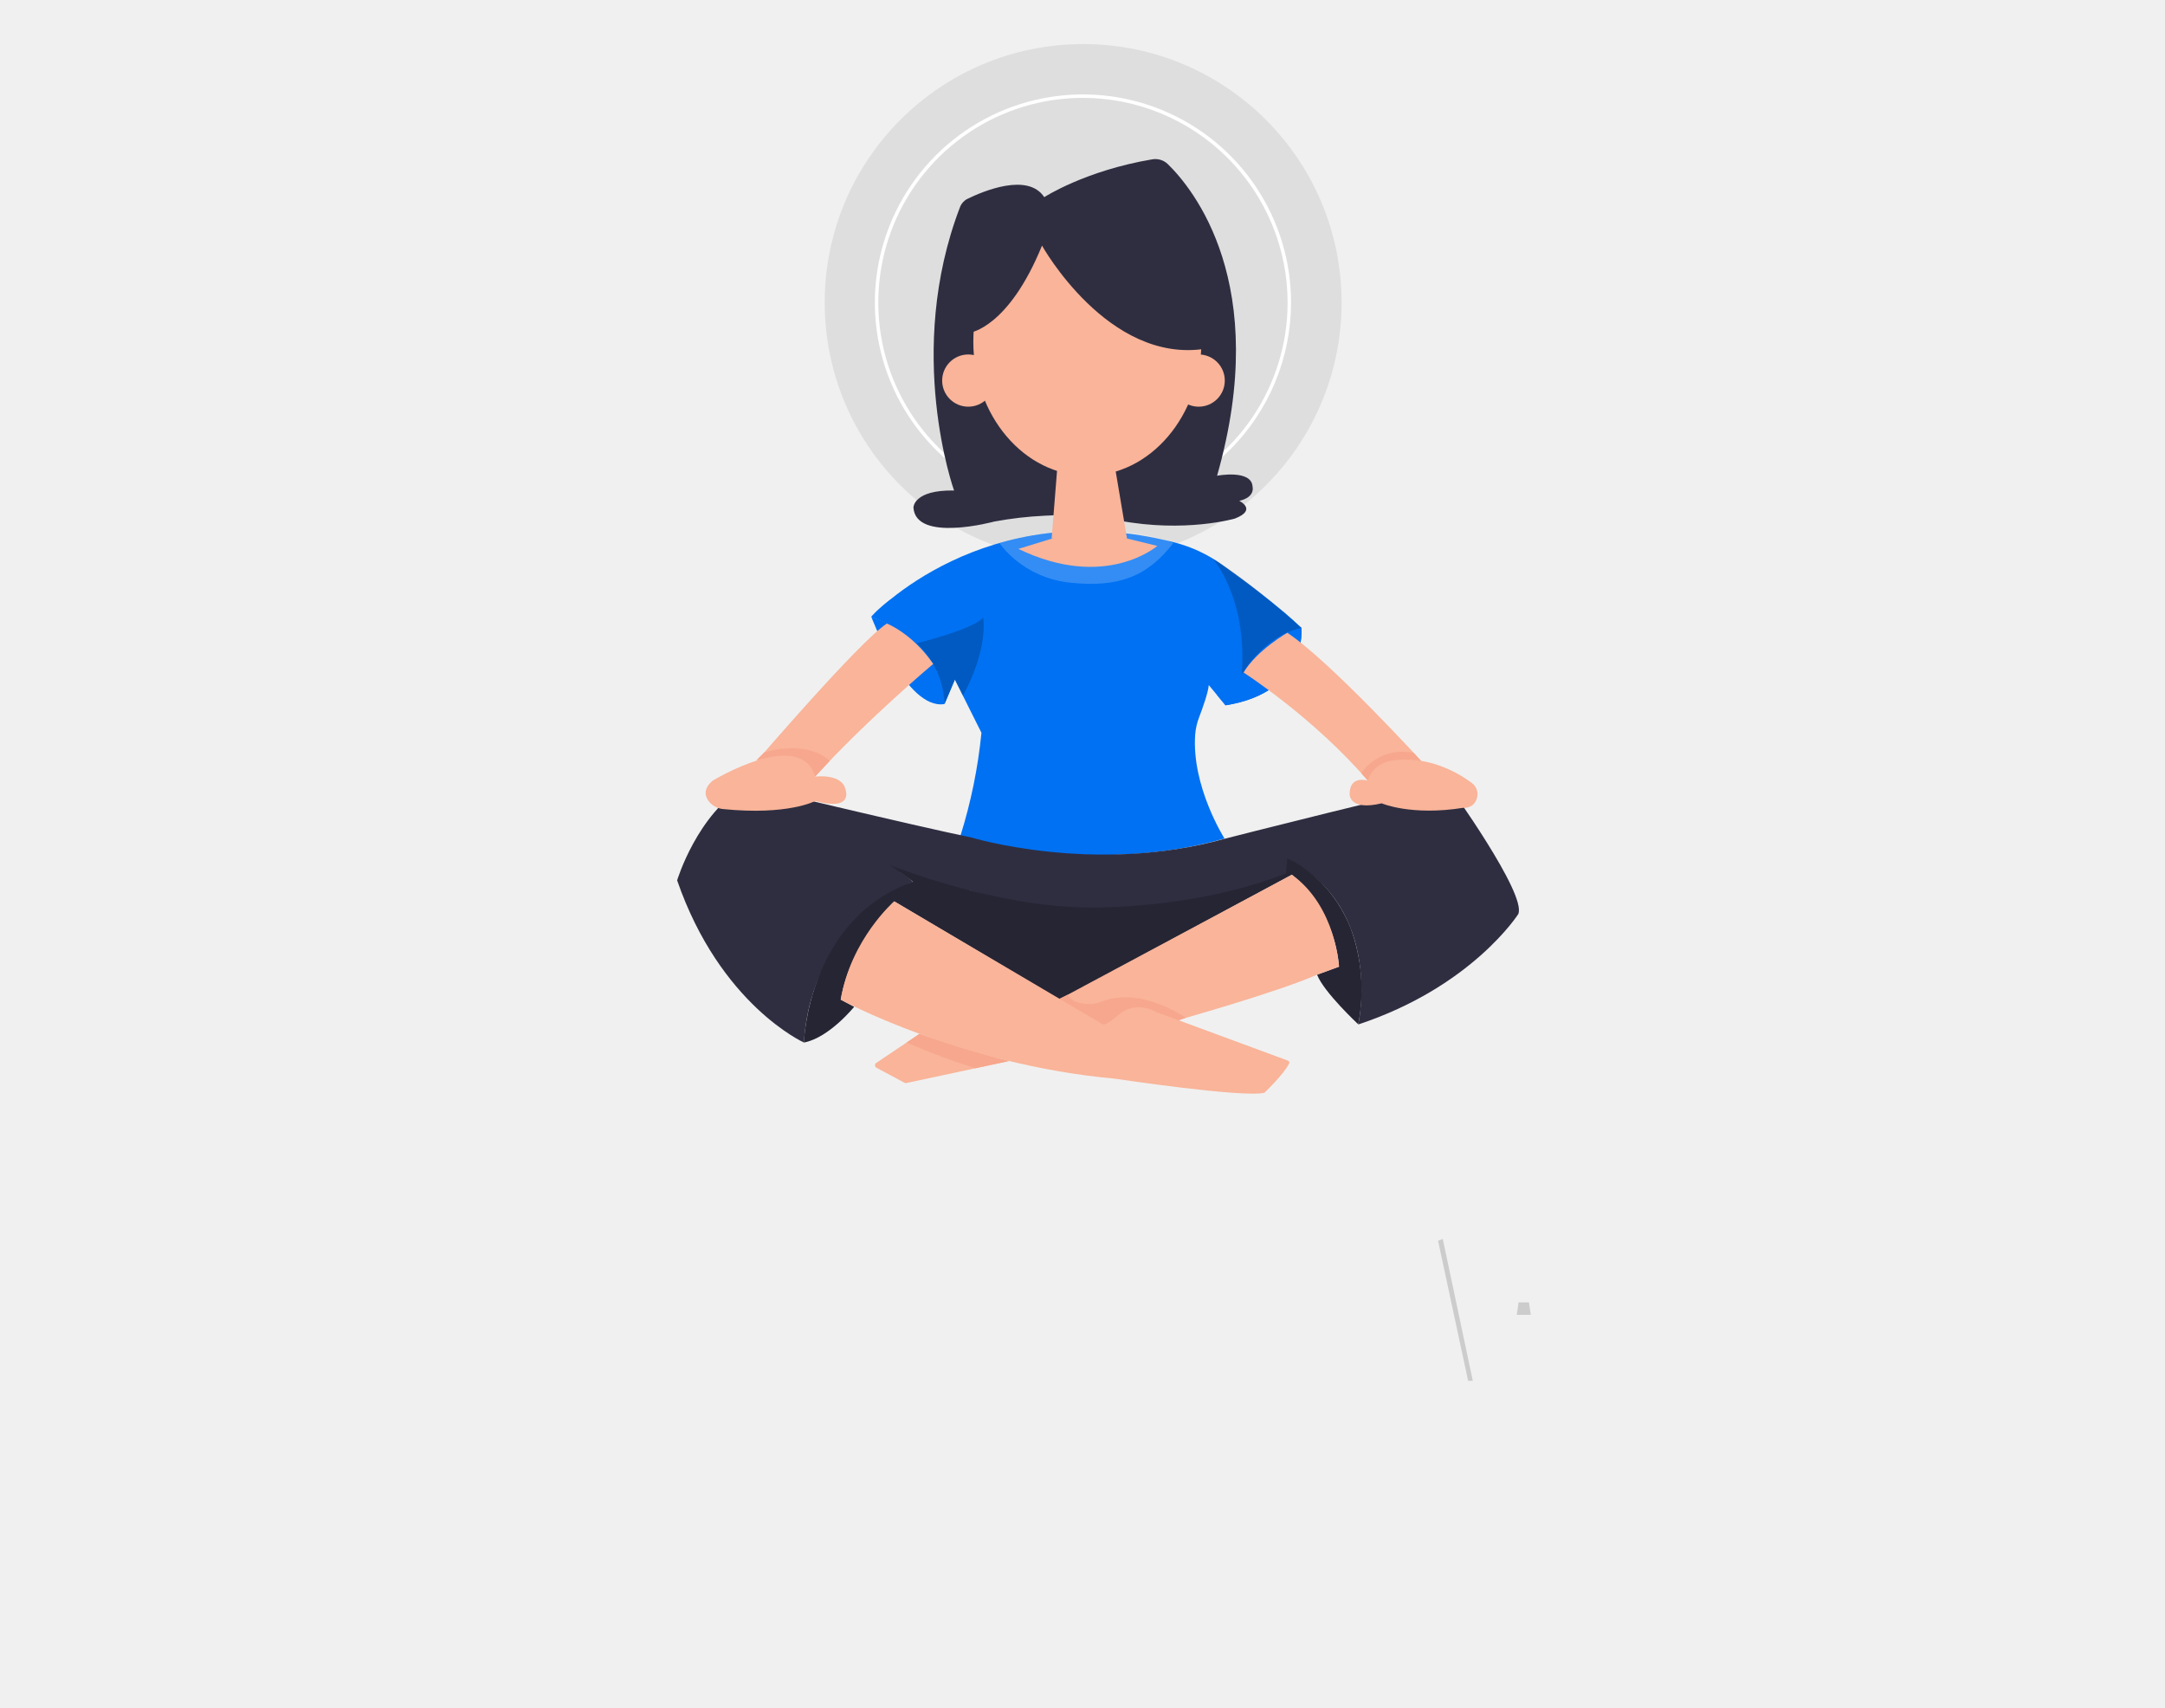
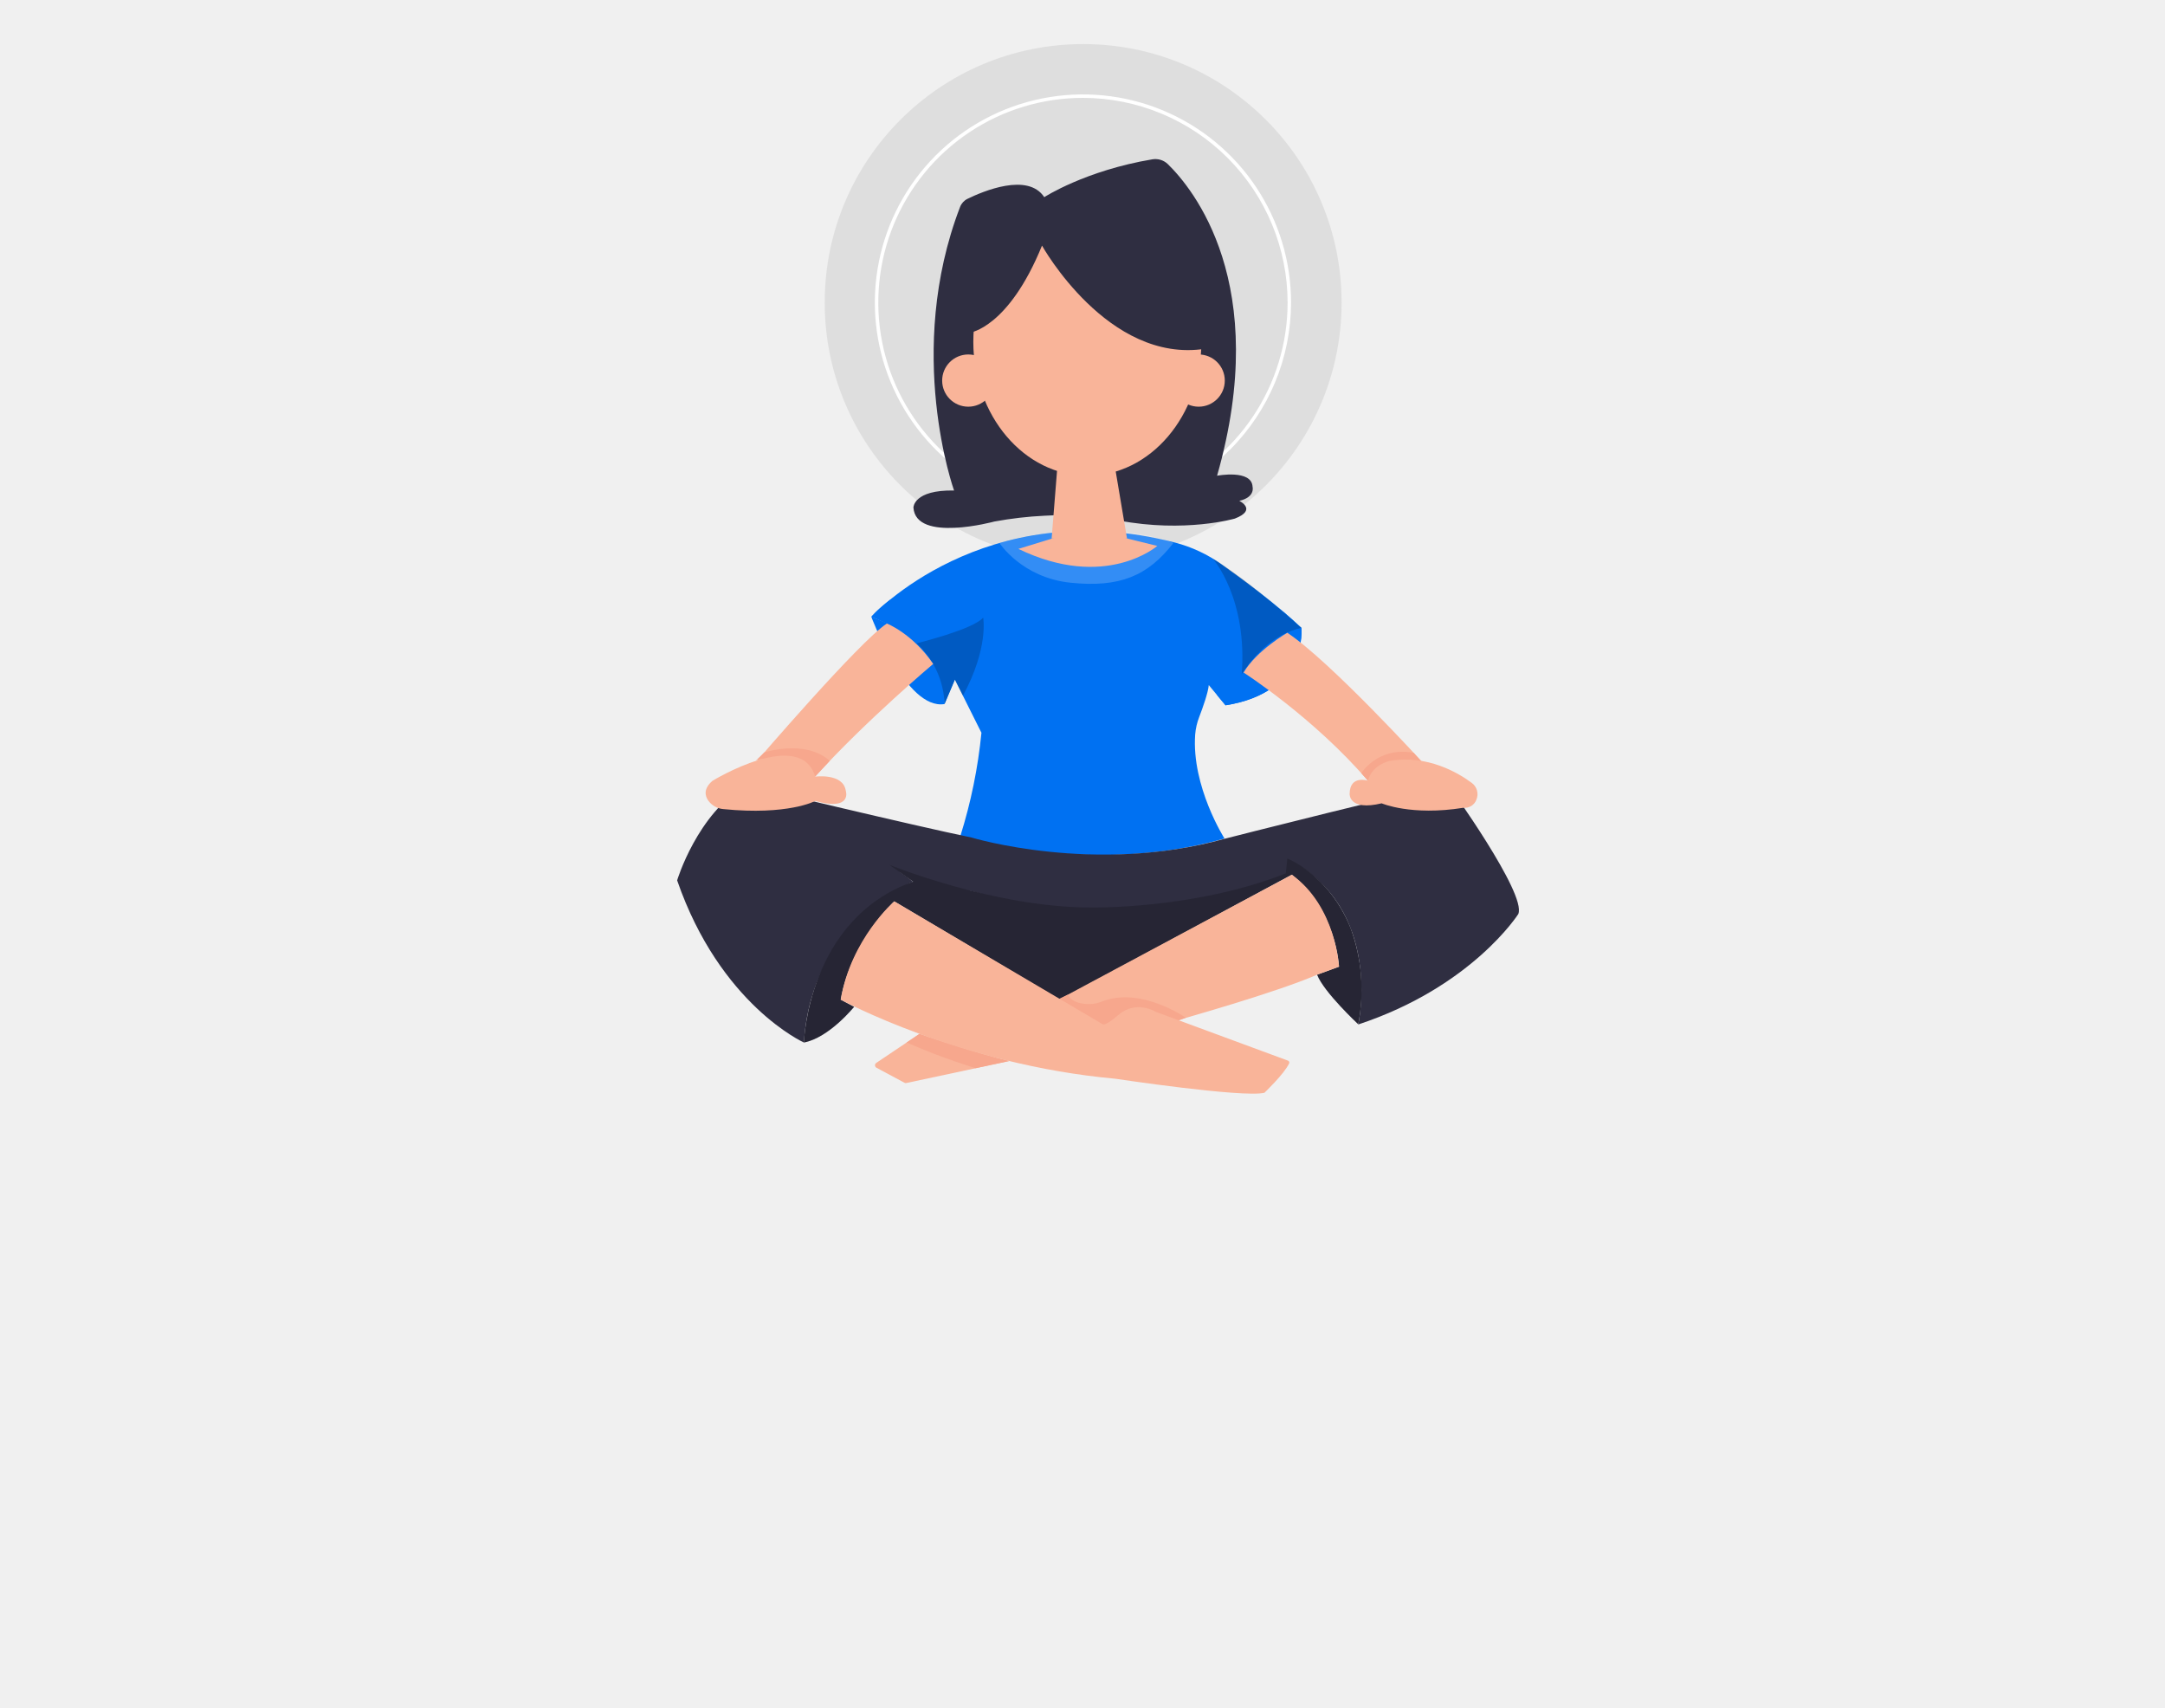
<svg xmlns="http://www.w3.org/2000/svg" width="445" height="351" viewBox="0 0 445 351" fill="none">
  <path d="M179.103 126.776C179.103 126.776 186.191 145.974 194.138 144.694C194.138 144.694 195.32 132.497 179.103 126.776Z" fill="#0071F2" />
  <path opacity="0.49" d="M222.634 115.299C251.972 115.299 275.755 91.516 275.755 62.178C275.755 32.84 251.972 9.057 222.634 9.057C193.295 9.057 169.512 32.84 169.512 62.178C169.512 91.516 193.295 115.299 222.634 115.299Z" fill="#CCCCCC" />
  <path d="M251.896 144.946L248.457 140.793C248.318 142.376 247.198 145.501 246.493 147.341C246.043 148.493 245.762 149.705 245.661 150.939C244.89 161.656 251.695 172.336 251.695 172.336C223.903 180.231 197.391 171.822 197.391 171.822C199.565 164.915 201.019 157.801 201.729 150.595L196.26 139.657L194.138 144.668C193.834 131.304 179.103 126.75 179.103 126.75C179.103 126.75 202.233 101.359 241.513 111.505C244.963 112.406 248.218 113.93 251.119 116.003C255.596 119.184 262.71 124.443 267.49 129.027C267.49 129.053 268.822 142.314 251.896 144.946Z" fill="#0071F2" />
  <path opacity="0.2" d="M205.43 111.588C205.43 111.588 210.025 118.732 220.074 119.76C230.123 120.788 235.905 118.398 241.184 111.588C241.184 111.588 227.393 105.631 205.43 111.588Z" fill="white" />
-   <path d="M222.593 104.952C214.132 104.952 205.861 102.443 198.826 97.742C191.792 93.041 186.309 86.36 183.072 78.543C179.835 70.726 178.989 62.125 180.641 53.827C182.292 45.529 186.368 37.908 192.351 31.926C198.335 25.945 205.958 21.872 214.257 20.223C222.556 18.575 231.157 19.424 238.973 22.664C246.788 25.904 253.468 31.388 258.166 38.425C262.865 45.461 265.371 53.732 265.368 62.193C265.351 73.531 260.839 84.4 252.82 92.416C244.801 100.431 233.931 104.94 222.593 104.952ZM222.593 20.113C214.273 20.113 206.141 22.579 199.224 27.201C192.306 31.822 186.915 38.391 183.73 46.077C180.546 53.762 179.712 62.219 181.334 70.379C182.956 78.538 186.961 86.033 192.842 91.917C198.724 97.8 206.218 101.808 214.376 103.433C222.535 105.057 230.993 104.227 238.68 101.045C246.366 97.864 252.937 92.475 257.561 85.559C262.185 78.643 264.655 70.512 264.658 62.193C264.65 51.038 260.216 40.342 252.329 32.452C244.443 24.563 233.748 20.125 222.593 20.113Z" fill="white" />
+   <path d="M222.593 104.952C214.132 104.952 205.861 102.443 198.826 97.742C191.792 93.041 186.309 86.36 183.072 78.543C179.835 70.726 178.989 62.125 180.641 53.827C182.292 45.529 186.368 37.908 192.351 31.926C198.335 25.945 205.958 21.872 214.257 20.223C222.556 18.575 231.157 19.424 238.973 22.664C246.788 25.904 253.468 31.388 258.166 38.425C262.865 45.461 265.371 53.732 265.368 62.193C265.351 73.531 260.839 84.4 252.82 92.416C244.801 100.431 233.931 104.94 222.593 104.952V104.952ZM222.593 20.113C214.273 20.113 206.141 22.579 199.224 27.201C192.306 31.822 186.915 38.391 183.73 46.077C180.546 53.762 179.712 62.219 181.334 70.379C182.956 78.538 186.961 86.033 192.842 91.917C198.724 97.8 206.218 101.808 214.376 103.433C222.535 105.057 230.993 104.227 238.68 101.045C246.366 97.864 252.937 92.475 257.561 85.559C262.185 78.643 264.655 70.512 264.658 62.193C264.65 51.038 260.216 40.342 252.329 32.452C244.443 24.563 233.748 20.125 222.593 20.113Z" fill="white" />
  <path d="M214.641 40.518C214.641 40.518 223.035 35.059 236.871 32.741C237.44 32.647 238.022 32.687 238.572 32.858C239.122 33.029 239.624 33.327 240.038 33.728C245.095 38.652 261.43 58.271 250.163 97.766C250.163 97.766 257.303 96.404 257.457 100.049C257.457 100.049 258.064 102.171 254.723 102.932C254.723 102.932 258.516 104.757 253.813 106.576C253.813 106.576 243.584 109.552 229.968 106.972C224.952 106.012 219.837 105.681 214.739 105.985C211.261 106.15 207.799 106.55 204.376 107.183C204.376 107.183 188.201 111.588 187.749 104.299C187.749 104.299 187.749 100.655 196.101 100.804C196.101 100.804 185.872 72.339 197.345 42.507C197.625 41.792 198.162 41.208 198.851 40.867C202.027 39.315 211.254 35.394 214.641 40.518Z" fill="#2F2E41" />
  <path d="M217.524 93.516L216.157 110.678H231.649L228.76 93.516H217.524Z" fill="#F9B499" />
  <path d="M209.321 112.806L219.195 109.768H228.005L237.874 112.194C237.874 112.194 227.244 121.461 209.321 112.806Z" fill="#F9B499" />
  <path d="M251.896 144.946C258.377 130.261 267.49 129.048 267.49 129.048L263.79 125.733C252.404 129.048 250.169 142.859 250.169 142.859L251.896 144.946Z" fill="#0071F2" />
  <path d="M182.984 123.24C182.984 123.24 196.163 129.033 196.25 139.688L194.127 144.699C194.127 144.699 194.729 132.636 179.093 126.781C179.103 126.776 179.992 125.517 182.984 123.24Z" fill="#0071F2" />
-   <path opacity="0.2" d="M188.412 132.204C188.412 132.204 200.059 129.356 202.084 126.925C202.084 126.925 203.261 133.124 197.915 142.987L196.26 139.682L194.138 144.694C194.062 142.336 193.517 140.016 192.534 137.872C191.551 135.727 190.149 133.8 188.412 132.204Z" fill="black" />
+   <path opacity="0.2" d="M188.412 132.204C188.412 132.204 200.059 129.356 202.084 126.925C202.084 126.925 203.261 133.124 197.915 142.987L196.26 139.682L194.138 144.694C194.062 142.336 193.517 140.016 192.534 137.872C191.551 135.727 190.149 133.8 188.412 132.204V132.204Z" fill="black" />
  <path opacity="0.2" d="M249.29 114.821C249.29 114.821 256.522 122.973 255.206 138.84C255.206 138.84 259.806 131.083 267.506 129.074C267.49 129.053 256.486 119.066 249.29 114.821Z" fill="black" />
  <path d="M155.3 156.706C155.3 156.706 176.672 131.788 182.29 128.143C182.29 128.143 187.522 130.168 191.814 136.444C191.814 136.444 178.039 148.035 167.559 159.574L155.3 156.706Z" fill="#F9B499" />
  <path d="M165.235 214.247C165.235 214.247 148.032 206.517 139.181 180.925C139.181 180.925 143.293 167.222 153.31 161.393C153.31 161.393 188.005 169.725 199.684 172.121C199.684 172.121 225.024 179.83 251.695 172.383C251.695 172.383 292.944 161.856 297.724 161.393C297.724 161.393 313.843 183.696 312.075 187.844C312.075 187.844 302.581 202.811 279.179 210.541C279.179 210.541 284.504 186.656 264.607 176.484C264.607 176.484 280.402 171.622 287.387 168.584C287.387 168.584 246.298 196.679 199.761 183.166C199.761 183.166 179.108 179.815 162.706 167.674C162.706 167.674 180.876 175.384 187.687 181.239C187.682 181.192 166.885 188.985 165.235 214.247Z" fill="#2F2E41" />
  <path d="M175.556 206.913C175.556 206.913 170.416 213.281 165.235 214.247C165.235 214.247 165.991 188.887 187.682 181.192L182.794 177.728C182.794 177.728 204.464 186.553 224.356 186.507C224.356 186.507 245.604 186.898 264.293 179.491L264.602 176.438C264.602 176.438 273.134 179.707 277.575 190.645C279.925 196.988 280.478 203.857 279.174 210.495C279.174 210.495 272.122 203.931 270.723 200.313L275.226 198.668C275.226 198.668 274.784 187.124 265.527 179.769L217.828 205.443L183.811 185.243C183.811 185.243 174.924 193.369 172.801 205.443L175.556 206.913Z" fill="#2F2E41" />
  <path opacity="0.2" d="M175.556 206.913C175.556 206.913 170.416 213.281 165.235 214.247C165.235 214.247 165.991 188.887 187.682 181.192L182.794 177.728C182.794 177.728 204.464 186.553 224.356 186.507C224.356 186.507 245.604 186.898 264.293 179.491L264.602 176.438C264.602 176.438 273.134 179.707 277.575 190.645C279.925 196.988 280.478 203.857 279.174 210.495C279.174 210.495 272.122 203.931 270.723 200.313L275.226 198.668C275.226 198.668 274.784 187.124 265.527 179.769L217.828 205.443L183.811 185.243C183.811 185.243 174.924 193.369 172.801 205.443L175.556 206.913Z" fill="black" />
  <path d="M242.145 209.637C242.145 209.637 262.222 204.019 270.723 200.313L275.226 198.668C275.226 198.668 274.599 186.245 265.527 179.769L217.355 205.556L225.692 210.608C225.692 210.608 226.638 210.809 229.902 208.552C229.902 208.552 232.924 205.15 238.007 208.105L242.145 209.637Z" fill="#F9B499" />
  <path d="M224.063 206.352C222.546 206.383 220.393 206.101 219.473 204.425L217.139 205.551L225.692 211.364C225.692 211.364 227.044 211.364 229.902 209.061C229.902 209.061 232.873 205.304 238.007 208.547L241.508 209.997L243.749 209.164C243.749 209.164 234.466 202.657 226.468 205.833C225.704 206.15 224.889 206.326 224.063 206.352Z" fill="#F7A78D" />
  <path d="M189.003 212.469L180.1 218.447C180.018 218.502 179.951 218.578 179.906 218.667C179.862 218.756 179.841 218.855 179.846 218.955C179.851 219.054 179.882 219.15 179.936 219.234C179.989 219.318 180.064 219.387 180.152 219.433L185.903 222.517C186.022 222.584 186.161 222.605 186.294 222.574L207.419 218.066C207.419 218.066 195.515 215.008 189.003 212.469Z" fill="#F9B499" />
  <path d="M200.516 219.526C197.761 218.668 194.862 217.676 191.907 216.529C189.974 215.784 188.119 215.018 186.345 214.247L189.003 212.469C189.003 212.469 201.745 216.786 207.419 218.051L200.516 219.526Z" fill="#F7A78D" />
-   <path d="M295.586 255.002L296.547 254.611L302.725 283.775H301.759L295.586 255.002Z" fill="#CCCCCC" />
-   <path d="M312.136 267.656L311.756 270.216H314.645L314.264 267.656H312.136Z" fill="#CCCCCC" />
  <path d="M223.497 97.766C236.442 97.766 246.936 85.45 246.936 70.258C246.936 55.065 236.442 42.749 223.497 42.749C210.553 42.749 200.059 55.065 200.059 70.258C200.059 85.45 210.553 97.766 223.497 97.766Z" fill="#F9B499" />
  <path d="M246.38 83.58C249.344 83.58 251.747 81.178 251.747 78.214C251.747 75.251 249.344 72.848 246.38 72.848C243.417 72.848 241.014 75.251 241.014 78.214C241.014 81.178 243.417 83.58 246.38 83.58Z" fill="#F9B499" />
  <path d="M199.02 83.58C201.984 83.58 204.387 81.178 204.387 78.214C204.387 75.251 201.984 72.848 199.02 72.848C196.057 72.848 193.654 75.251 193.654 78.214C193.654 81.178 196.057 83.58 199.02 83.58Z" fill="#F9B499" />
  <path d="M214.178 50.474C214.178 50.474 227.733 74.811 247.732 71.671C247.732 71.671 248.992 49.415 228.524 42.888C228.524 42.888 210.323 37.676 201.513 58.734C201.513 58.734 199.396 64.599 199.344 68.376C199.344 68.361 207.27 67.431 214.178 50.474Z" fill="#2F2E41" />
  <path d="M251.896 144.946C251.896 144.946 256.815 131.32 267.49 129.048C267.49 129.053 269.007 142.201 251.896 144.946Z" fill="#0071F2" />
  <path d="M255.612 138.218C255.612 138.218 269.916 147.377 281.158 160.437L292.599 156.896C292.599 156.896 273.448 135.905 264.597 130.04C264.597 130.04 258.305 133.638 255.612 138.218Z" fill="#F9B499" />
  <path d="M157.089 154.634C157.089 154.634 165.523 151.849 170.555 156.367L167.564 159.579C167.564 159.579 158.353 154.367 155.305 156.372L157.089 154.634Z" fill="#F7A78D" />
-   <path d="M145.539 164.477C144.855 163.449 144.629 162.036 146.449 160.463C146.449 160.463 164.521 149.428 167.559 159.605C167.559 159.605 173.29 158.844 173.84 162.488C173.84 162.488 175.305 166.744 167.559 164.616C167.559 164.616 161.992 167.613 148.644 166.276C148.026 166.222 147.428 166.033 146.891 165.722C146.355 165.411 145.893 164.986 145.539 164.477Z" fill="#F9B499" />
+   <path d="M145.539 164.477C144.855 163.449 144.629 162.036 146.449 160.463C146.449 160.463 164.521 149.428 167.559 159.605C167.559 159.605 173.29 158.844 173.84 162.488C173.84 162.488 175.305 166.744 167.559 164.616C167.559 164.616 161.992 167.613 148.644 166.276C148.026 166.222 147.428 166.033 146.891 165.722C146.355 165.411 145.893 164.986 145.539 164.477V164.477Z" fill="#F9B499" />
  <path d="M279.801 158.895C279.801 158.895 283.214 153.355 290.554 154.712L292.096 156.397L281.158 160.437L279.801 158.895Z" fill="#F7A78D" />
  <path d="M283.99 165.094C283.99 165.094 290.065 167.731 300.798 166.009C301.362 166.065 301.93 165.933 302.412 165.633C302.893 165.332 303.262 164.881 303.46 164.349C303.717 163.748 303.762 163.078 303.587 162.448C303.412 161.819 303.028 161.267 302.499 160.885C299.77 158.86 293.396 155.03 285.614 156.387C285.614 156.387 282.067 157.097 281.158 160.438C281.158 160.438 277.411 159.224 277.411 163.172C277.411 163.172 277.21 166.718 283.99 165.094Z" fill="#F9B499" />
  <path d="M226.617 210.475L183.811 185.243C183.811 185.243 174.934 192.87 172.801 205.443C172.801 205.443 197.324 218.806 229.218 221.69C229.218 221.69 255.494 225.642 259.893 224.578C259.893 224.578 263.964 220.708 264.977 218.534C264.999 218.481 265.011 218.425 265.011 218.368C265.01 218.311 264.999 218.254 264.976 218.202C264.953 218.15 264.92 218.102 264.879 218.063C264.838 218.024 264.789 217.993 264.735 217.974L237.57 207.946C237.57 207.946 233.546 205.443 229.902 208.557C229.902 208.557 227.316 210.901 226.617 210.475Z" fill="#F9B499" />
</svg>
